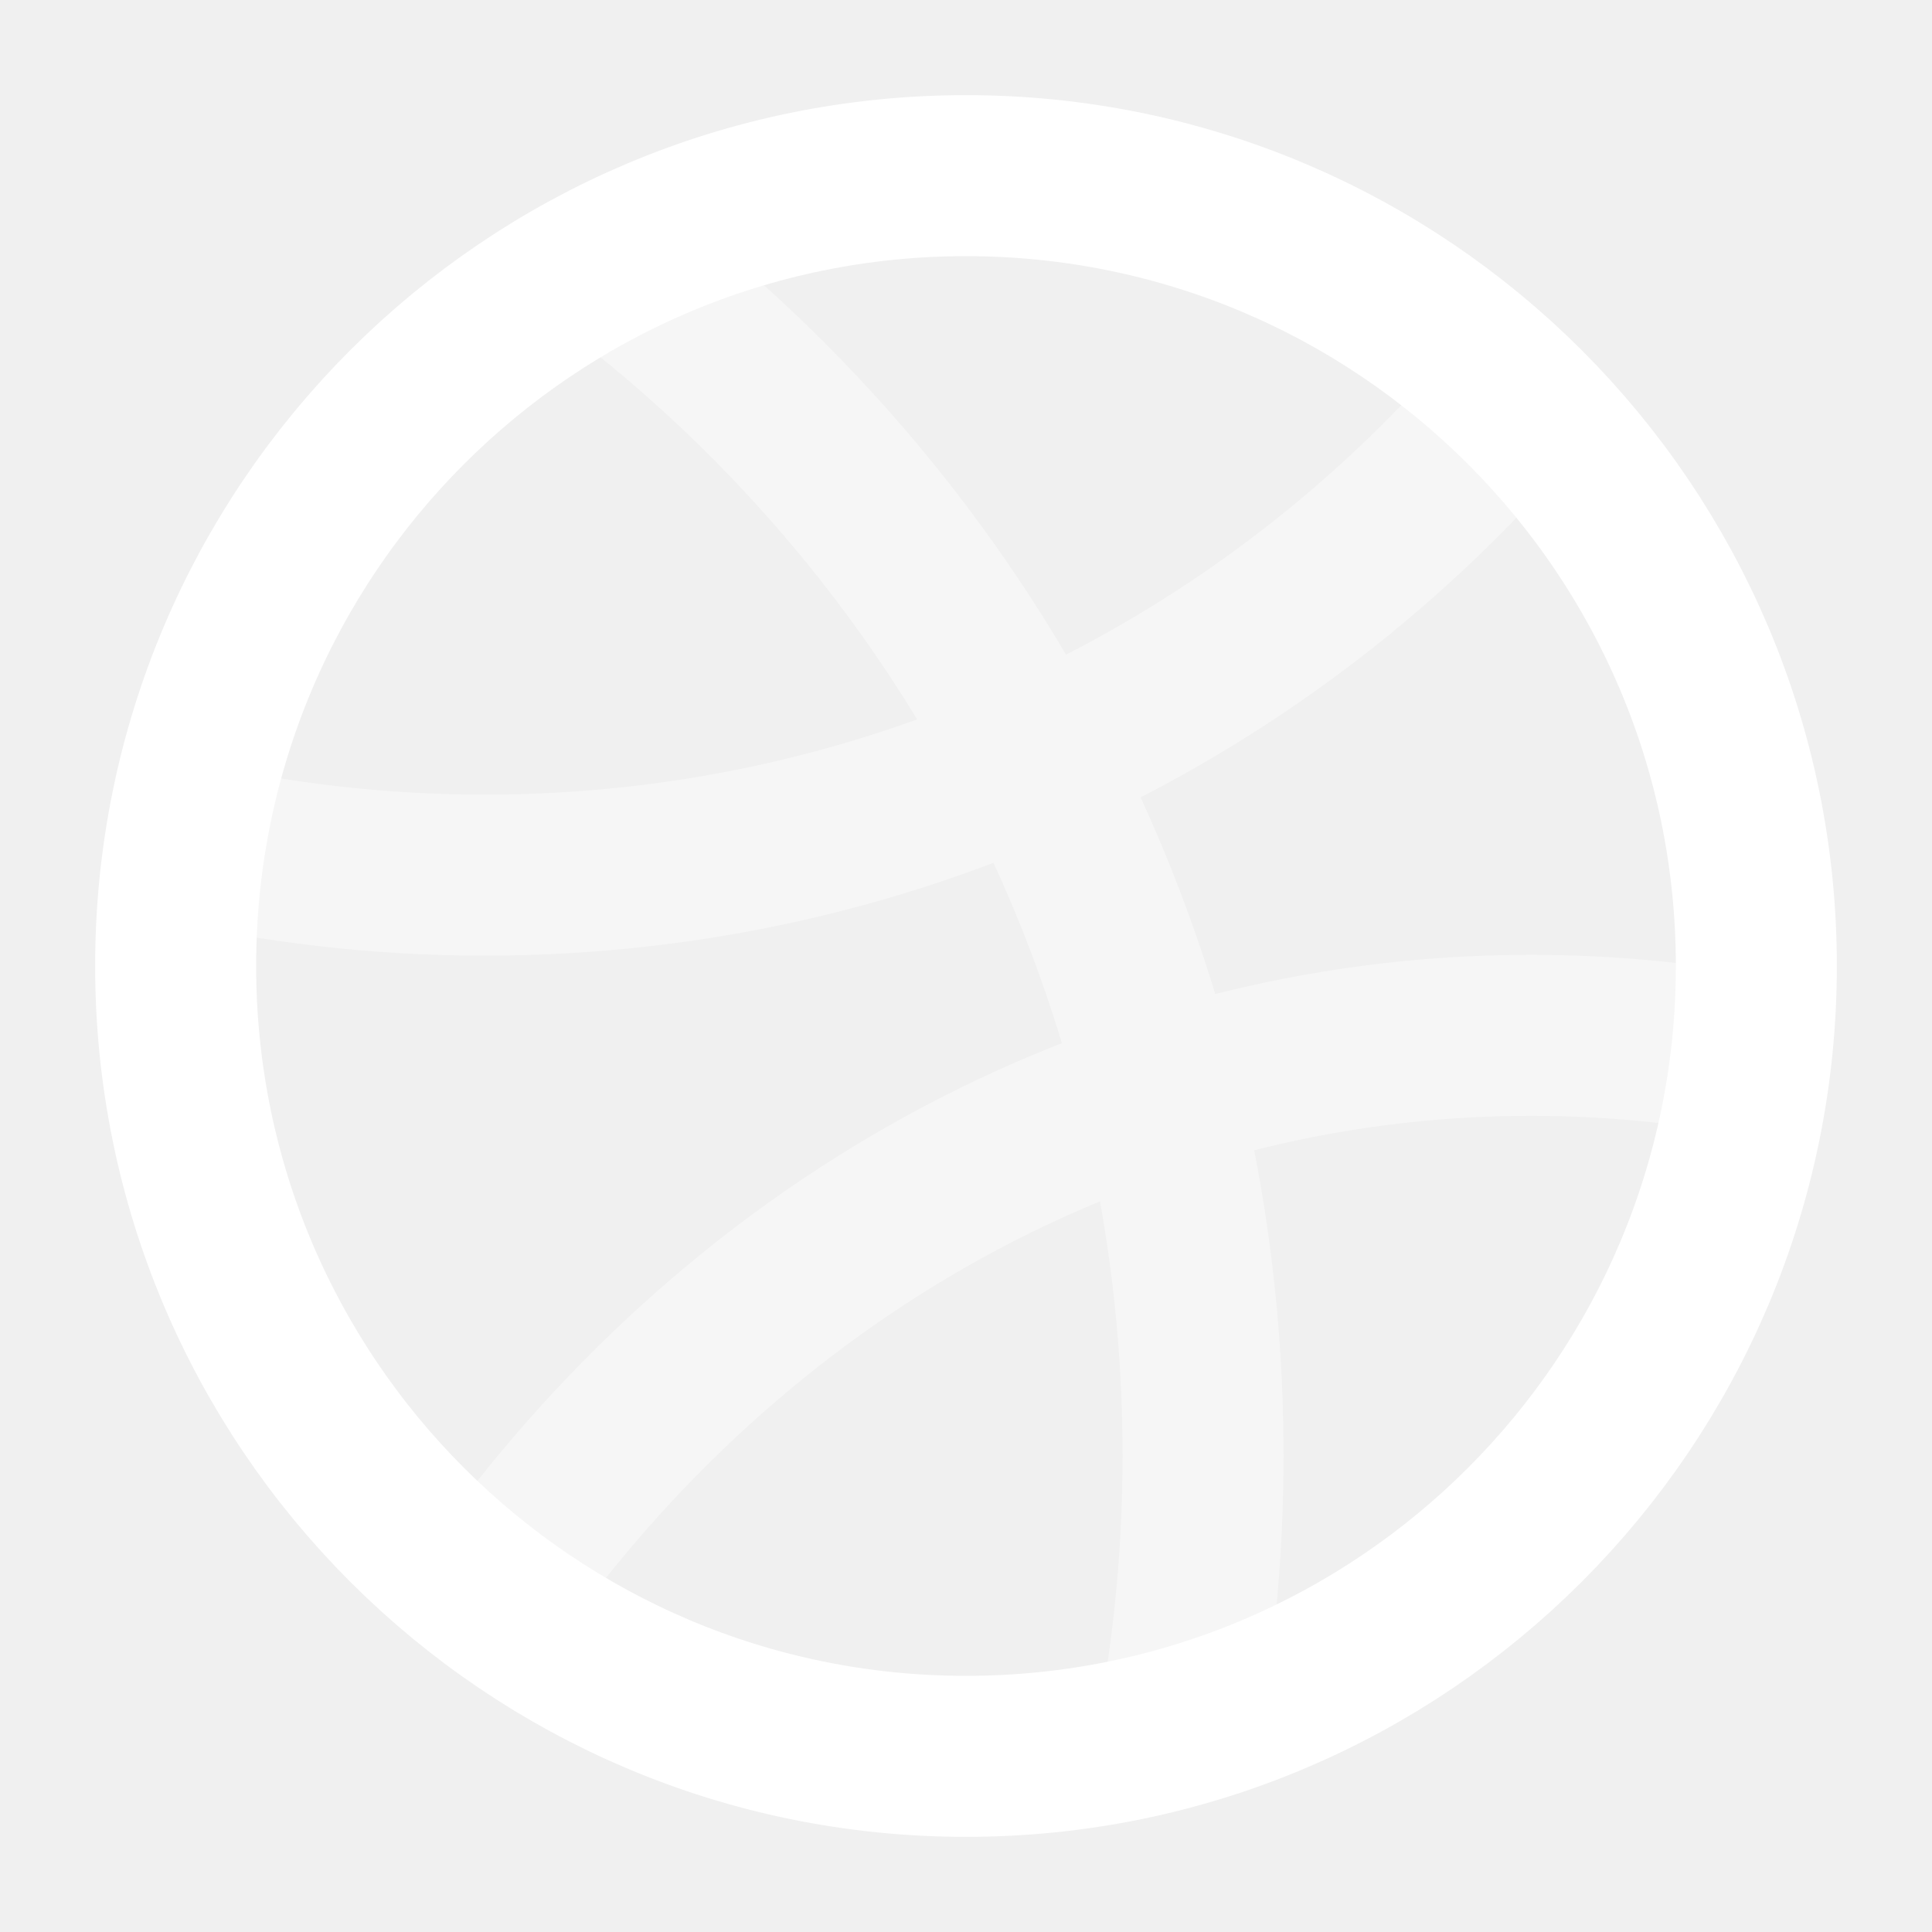
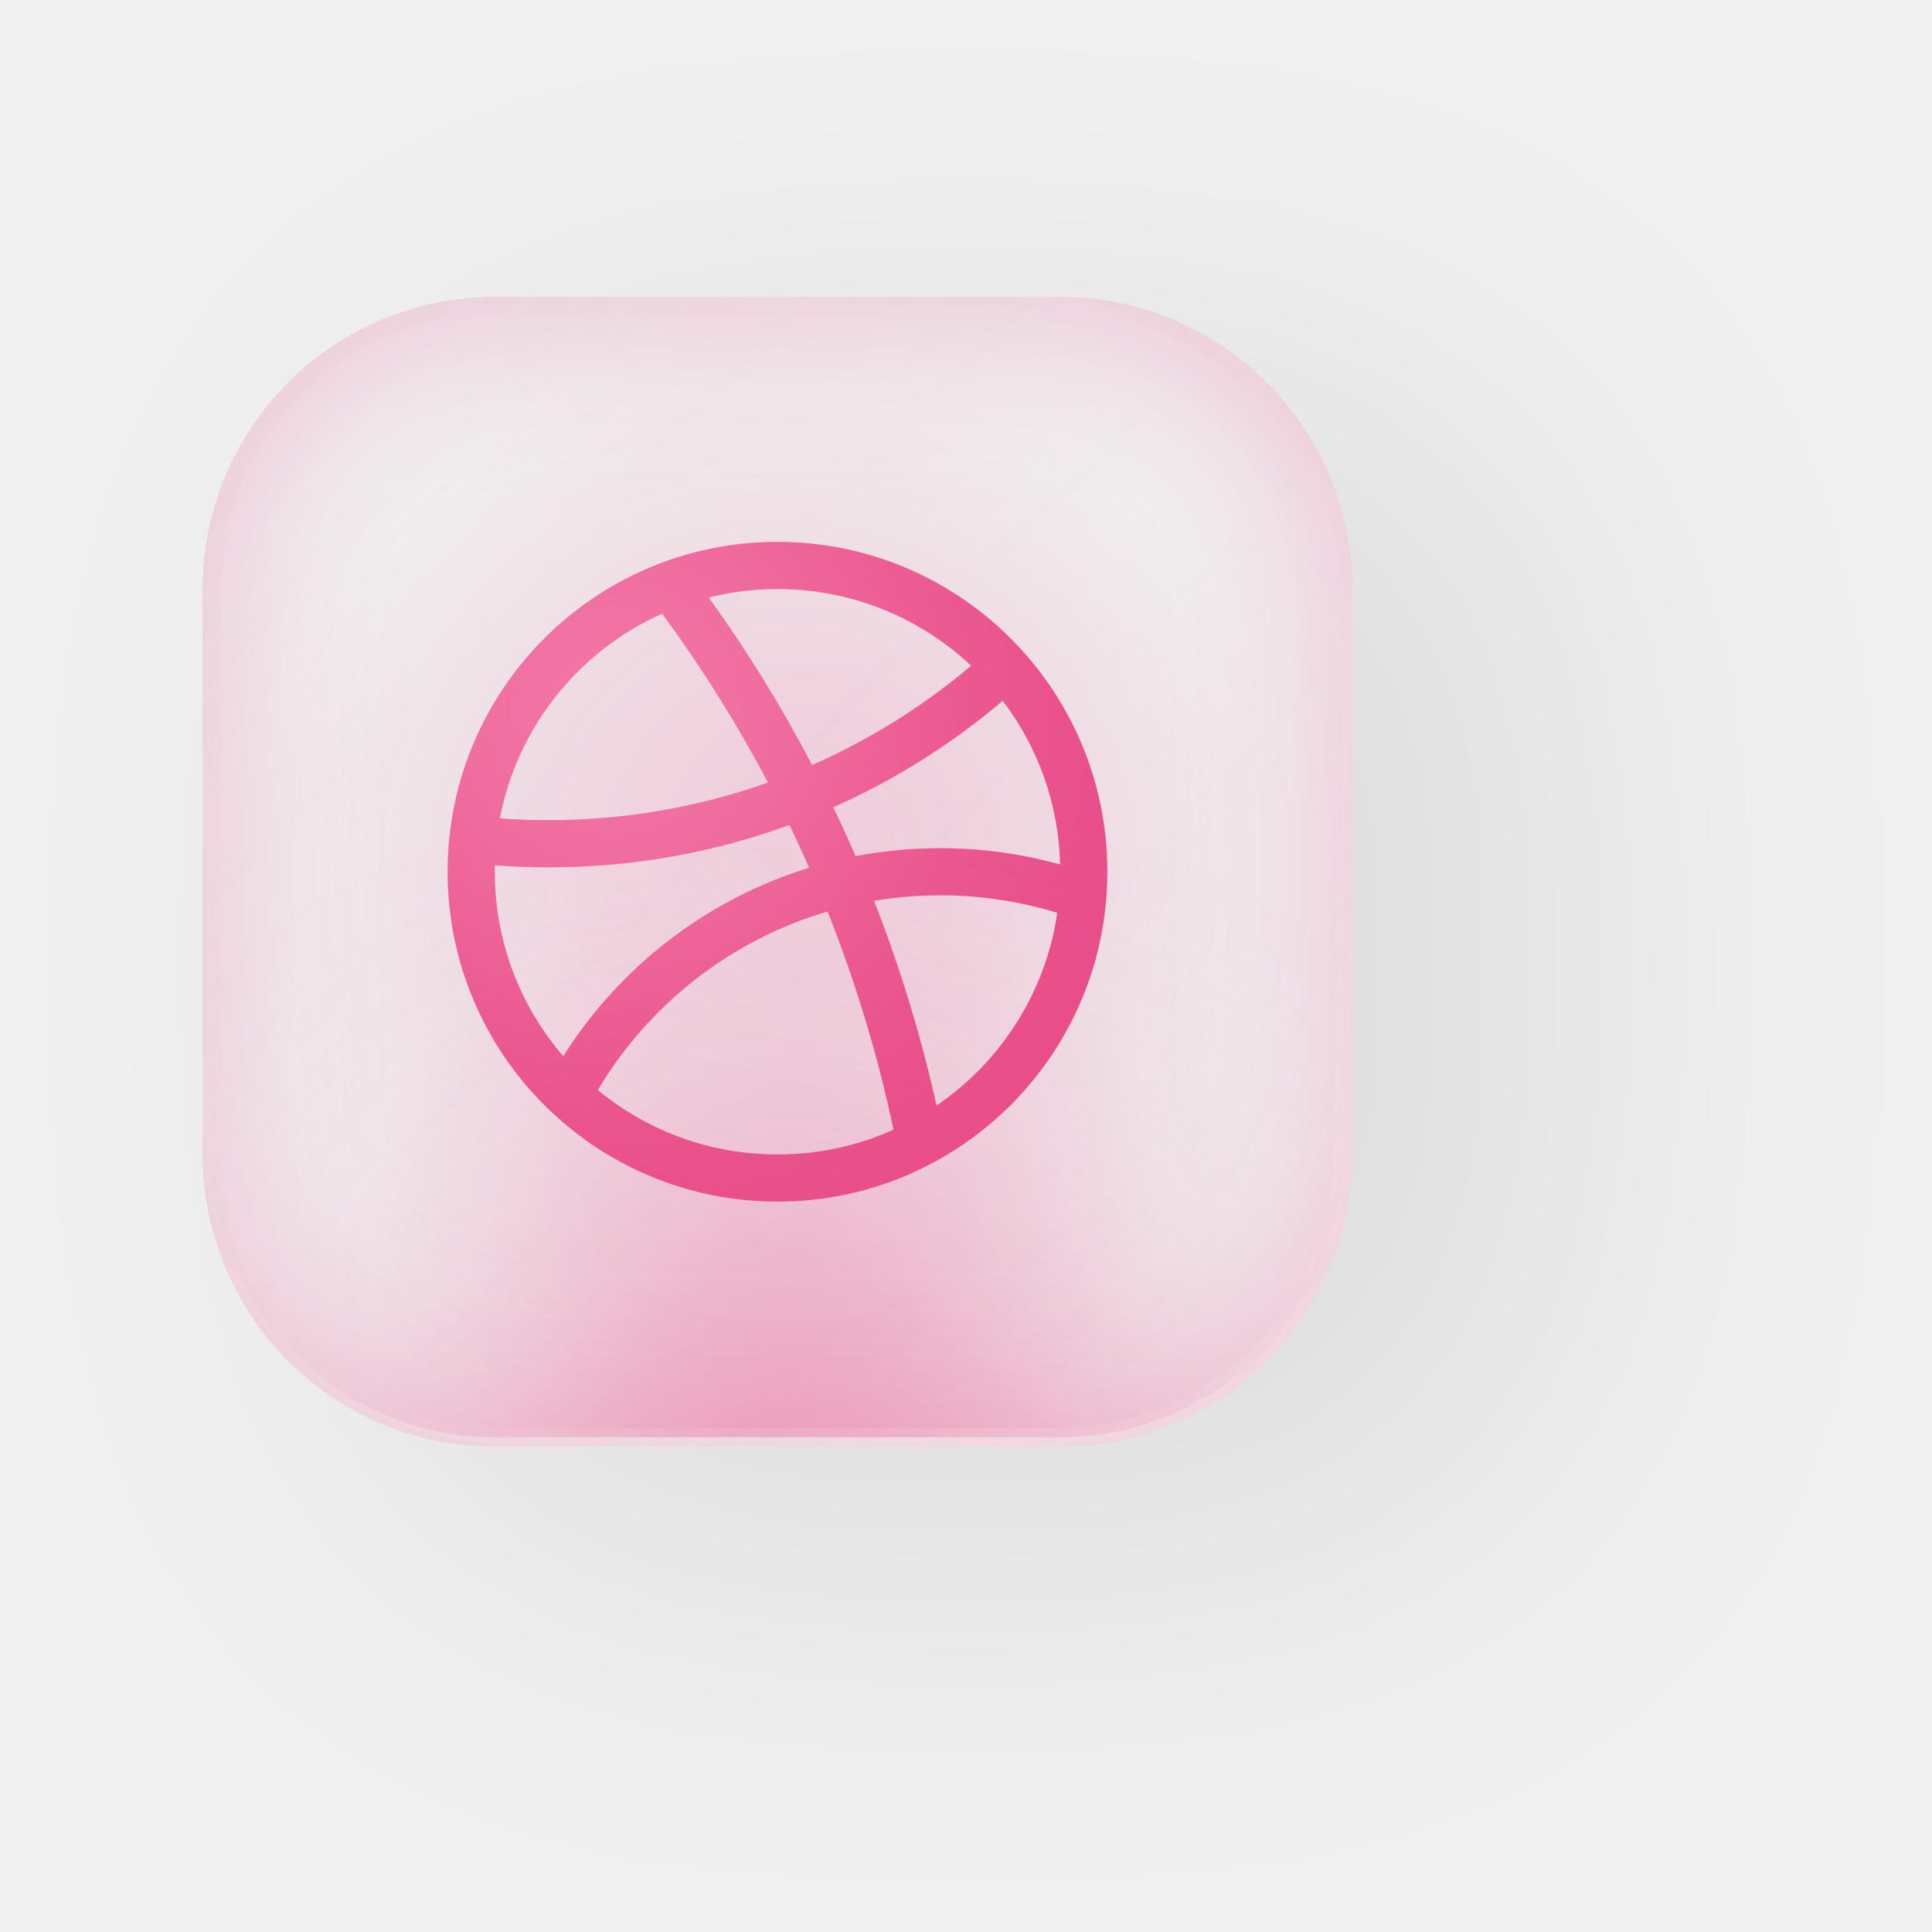
- <svg xmlns="http://www.w3.org/2000/svg" width="24" height="24" viewBox="0 0 24 24" fill="none">
-   <path d="M12 21.818C17.422 21.818 21.818 17.422 21.818 12C21.818 6.578 17.422 2.182 12 2.182C6.577 2.182 2.182 6.578 2.182 12C2.182 17.422 6.577 21.818 12 21.818Z" stroke="white" stroke-width="2" />
-   <path opacity="0.4" d="M21.818 13.124C20.908 12.951 19.972 12.861 19.017 12.861C13.762 12.861 9.088 15.591 6.109 19.828M18.873 4.9C15.8 8.549 11.183 10.871 6.02 10.871C4.699 10.871 3.414 10.719 2.182 10.432M14.57 21.818C14.816 20.61 14.945 19.359 14.945 18.077C14.945 11.791 11.837 6.24 7.091 2.909" stroke="white" stroke-width="2" stroke-linejoin="round" />
+ <svg xmlns="http://www.w3.org/2000/svg" width="24" height="24" viewBox="0 0 82 82" fill="none">
+   <g filter="url(#filter0_di_1_1259)">
+     <g clip-path="url(#clip0_1_1259)">
+       <rect x="9" y="13" width="48" height="48" rx="12" fill="url(#paint0_linear_1_1259)" fill-opacity="0.04" shape-rendering="crispEdges" />
+       <g style="mix-blend-mode:plus-lighter" opacity="0.5" filter="url(#filter1_f_1_1259)">
+         <path fill-rule="evenodd" clip-rule="evenodd" d="M47 37C47 44.732 40.732 51 33 51C25.268 51 19 44.732 19 37C19 29.268 25.268 23 33 23C40.732 23 47 29.268 47 37ZM37.924 47.947C36.422 48.623 34.755 49 33 49C30.103 49 27.446 47.974 25.372 46.264C27.529 42.645 30.999 39.9 35.123 38.686C36.308 41.658 37.249 44.753 37.924 47.947ZM39.749 46.924C39.084 43.935 38.193 41.032 37.094 38.233C38.009 38.08 38.948 38 39.906 38C41.637 38 43.305 38.26 44.874 38.742C44.381 42.138 42.464 45.074 39.749 46.924ZM44.996 36.693C43.376 36.241 41.669 36 39.906 36C38.678 36 37.477 36.117 36.314 36.341C36.01 35.641 35.694 34.948 35.364 34.262C37.982 33.1 40.402 31.572 42.558 29.743C44.033 31.682 44.931 34.084 44.996 36.693ZM41.219 28.256C39.195 29.966 36.924 31.392 34.467 32.472C33.17 29.992 31.702 27.615 30.078 25.358C31.014 25.124 31.992 25 33 25C36.18 25 39.071 26.237 41.219 28.256ZM28.102 26.042C24.58 27.618 21.956 30.844 21.213 34.737C21.896 34.787 22.585 34.812 23.281 34.812C26.549 34.812 29.685 34.249 32.597 33.214C31.275 30.707 29.771 28.311 28.102 26.042ZM21.003 36.727C21.001 36.818 21 36.909 21 37C21 39.992 22.095 42.728 23.906 44.83C26.292 41.049 29.982 38.172 34.345 36.831C34.076 36.219 33.796 35.613 33.506 35.013C30.317 36.177 26.873 36.812 23.281 36.812C22.515 36.812 21.755 36.784 21.003 36.727Z" fill="#E84C88" />
+       </g>
+       <path fill-rule="evenodd" clip-rule="evenodd" d="M47 37C47 44.732 40.732 51 33 51C25.268 51 19 44.732 19 37C19 29.268 25.268 23 33 23C40.732 23 47 29.268 47 37ZM37.924 47.947C36.422 48.623 34.755 49 33 49C30.103 49 27.446 47.974 25.372 46.264C27.529 42.645 30.999 39.9 35.123 38.686C36.308 41.658 37.249 44.753 37.924 47.947ZM39.749 46.924C39.084 43.935 38.193 41.032 37.094 38.233C38.009 38.08 38.948 38 39.906 38C41.637 38 43.305 38.26 44.874 38.742C44.381 42.138 42.464 45.074 39.749 46.924ZM44.996 36.693C43.376 36.241 41.669 36 39.906 36C38.678 36 37.477 36.117 36.314 36.341C36.01 35.641 35.694 34.948 35.364 34.262C37.982 33.1 40.402 31.572 42.558 29.743C44.033 31.682 44.931 34.084 44.996 36.693ZM41.219 28.256C39.195 29.966 36.924 31.392 34.467 32.472C33.17 29.992 31.702 27.615 30.078 25.358C31.014 25.124 31.992 25 33 25C36.18 25 39.071 26.237 41.219 28.256ZM28.102 26.042C24.58 27.618 21.956 30.844 21.213 34.737C21.896 34.787 22.585 34.812 23.281 34.812C26.549 34.812 29.685 34.249 32.597 33.214C31.275 30.707 29.771 28.311 28.102 26.042ZM21.003 36.727C21.001 36.818 21 36.909 21 37C21 39.992 22.095 42.728 23.906 44.83C26.292 41.049 29.982 38.172 34.345 36.831C34.076 36.219 33.796 35.613 33.506 35.013C30.317 36.177 26.873 36.812 23.281 36.812C22.515 36.812 21.755 36.784 21.003 36.727Z" fill="#E84C88" />
+       <g filter="url(#filter2_f_1_1259)">
+         <ellipse cx="33.5" cy="60.5" rx="11.5" ry="6.5" fill="#E84E89" />
+       </g>
+     </g>
+     <rect x="9" y="13" width="48" height="48" rx="12" stroke="url(#paint1_linear_1_1259)" stroke-opacity="0.5" stroke-width="0.8" shape-rendering="crispEdges" />
+   </g>
+   <mask id="mask0_1_1259" style="mask-type:alpha" maskUnits="userSpaceOnUse" x="17" y="21" width="32" height="32">
+     <path fill-rule="evenodd" clip-rule="evenodd" d="M47 37C47 44.732 40.732 51 33 51C25.268 51 19 44.732 19 37C19 29.268 25.268 23 33 23C40.732 23 47 29.268 47 37ZM37.924 47.947C36.422 48.623 34.755 49 33 49C30.103 49 27.446 47.974 25.372 46.264C27.529 42.645 30.999 39.9 35.123 38.686C36.308 41.658 37.249 44.753 37.924 47.947ZM39.749 46.924C39.084 43.935 38.193 41.032 37.094 38.233C38.009 38.08 38.948 38 39.906 38C41.637 38 43.305 38.26 44.874 38.742C44.381 42.138 42.464 45.074 39.749 46.924ZM44.996 36.693C43.376 36.241 41.669 36 39.906 36C38.678 36 37.477 36.117 36.314 36.341C36.01 35.641 35.694 34.948 35.364 34.262C37.982 33.1 40.402 31.572 42.558 29.743C44.033 31.682 44.931 34.084 44.996 36.693ZM41.219 28.256C39.195 29.966 36.924 31.392 34.467 32.472C33.17 29.992 31.702 27.615 30.078 25.358C31.014 25.124 31.992 25 33 25C36.18 25 39.071 26.237 41.219 28.256ZM28.102 26.042C24.58 27.618 21.956 30.844 21.213 34.737C21.896 34.787 22.585 34.812 23.281 34.812C26.549 34.812 29.685 34.249 32.597 33.214C31.275 30.707 29.771 28.311 28.102 26.042ZM21.003 36.727C21.001 36.818 21 36.909 21 37C21 39.992 22.095 42.728 23.906 44.83C26.292 41.049 29.982 38.172 34.345 36.831C34.076 36.219 33.796 35.613 33.506 35.013C30.317 36.177 26.873 36.812 23.281 36.812C22.515 36.812 21.755 36.784 21.003 36.727Z" fill="#E84C88" />
+   </mask>
+   <g mask="url(#mask0_1_1259)">
+     <g style="mix-blend-mode:screen" filter="url(#filter3_f_1_1259)">
+       <circle cx="26" cy="30" r="9" fill="#FFABCC" />
+     </g>
+   </g>
+   <defs>
+     <filter id="filter0_di_1_1259" x="-11.4" y="-7.4" width="92.8" height="88.8" filterUnits="userSpaceOnUse" color-interpolation-filters="sRGB">
+       <feFlood flood-opacity="0" result="BackgroundImageFix" />
+       <feColorMatrix in="SourceAlpha" type="matrix" values="0 0 0 0 0 0 0 0 0 0 0 0 0 0 0 0 0 0 127 0" result="hardAlpha" />
+       <feOffset dx="8" dy="4" />
+       <feGaussianBlur stdDeviation="8" />
+       <feComposite in2="hardAlpha" operator="out" />
+       <feColorMatrix type="matrix" values="0 0 0 0 0 0 0 0 0 0 0 0 0 0 0 0 0 0 0.08 0" />
+       <feBlend mode="normal" in2="BackgroundImageFix" result="effect1_dropShadow_1_1259" />
+       <feBlend mode="normal" in="SourceGraphic" in2="effect1_dropShadow_1_1259" result="shape" />
+       <feColorMatrix in="SourceAlpha" type="matrix" values="0 0 0 0 0 0 0 0 0 0 0 0 0 0 0 0 0 0 127 0" result="hardAlpha" />
+       <feOffset />
+       <feGaussianBlur stdDeviation="4" />
+       <feComposite in2="hardAlpha" operator="arithmetic" k2="-1" k3="1" />
+       <feColorMatrix type="matrix" values="0 0 0 0 0.91 0 0 0 0 0.298 0 0 0 0 0.533 0 0 0 0.32 0" />
+       <feBlend mode="normal" in2="shape" result="effect2_innerShadow_1_1259" />
+     </filter>
+     <filter id="filter1_f_1_1259" x="5" y="9" width="56" height="56" filterUnits="userSpaceOnUse" color-interpolation-filters="sRGB">
+       <feFlood flood-opacity="0" result="BackgroundImageFix" />
+       <feBlend mode="normal" in="SourceGraphic" in2="BackgroundImageFix" result="shape" />
+       <feGaussianBlur stdDeviation="6" result="effect1_foregroundBlur_1_1259" />
+     </filter>
+     <filter id="filter2_f_1_1259" x="4" y="36" width="59" height="49" filterUnits="userSpaceOnUse" color-interpolation-filters="sRGB">
+       <feFlood flood-opacity="0" result="BackgroundImageFix" />
+       <feBlend mode="normal" in="SourceGraphic" in2="BackgroundImageFix" result="shape" />
+       <feGaussianBlur stdDeviation="9" result="effect1_foregroundBlur_1_1259" />
+     </filter>
+     <filter id="filter3_f_1_1259" x="-3" y="1" width="58" height="58" filterUnits="userSpaceOnUse" color-interpolation-filters="sRGB">
+       <feFlood flood-opacity="0" result="BackgroundImageFix" />
+       <feBlend mode="normal" in="SourceGraphic" in2="BackgroundImageFix" result="shape" />
+       <feGaussianBlur stdDeviation="10" result="effect1_foregroundBlur_1_1259" />
+     </filter>
+     <linearGradient id="paint0_linear_1_1259" x1="9" y1="13" x2="57" y2="61" gradientUnits="userSpaceOnUse">
+       <stop stop-color="#F8FBFF" />
+       <stop offset="1" stop-color="white" stop-opacity="0" />
+     </linearGradient>
+     <linearGradient id="paint1_linear_1_1259" x1="10" y1="12" x2="55.5" y2="61" gradientUnits="userSpaceOnUse">
+       <stop stop-color="#D8D8D8" stop-opacity="0.05" />
+       <stop offset="1" stop-color="white" stop-opacity="0.4" />
+     </linearGradient>
+     <clipPath id="clip0_1_1259">
+       <rect x="9" y="13" width="48" height="48" rx="12" fill="white" />
+     </clipPath>
+   </defs>
</svg>
